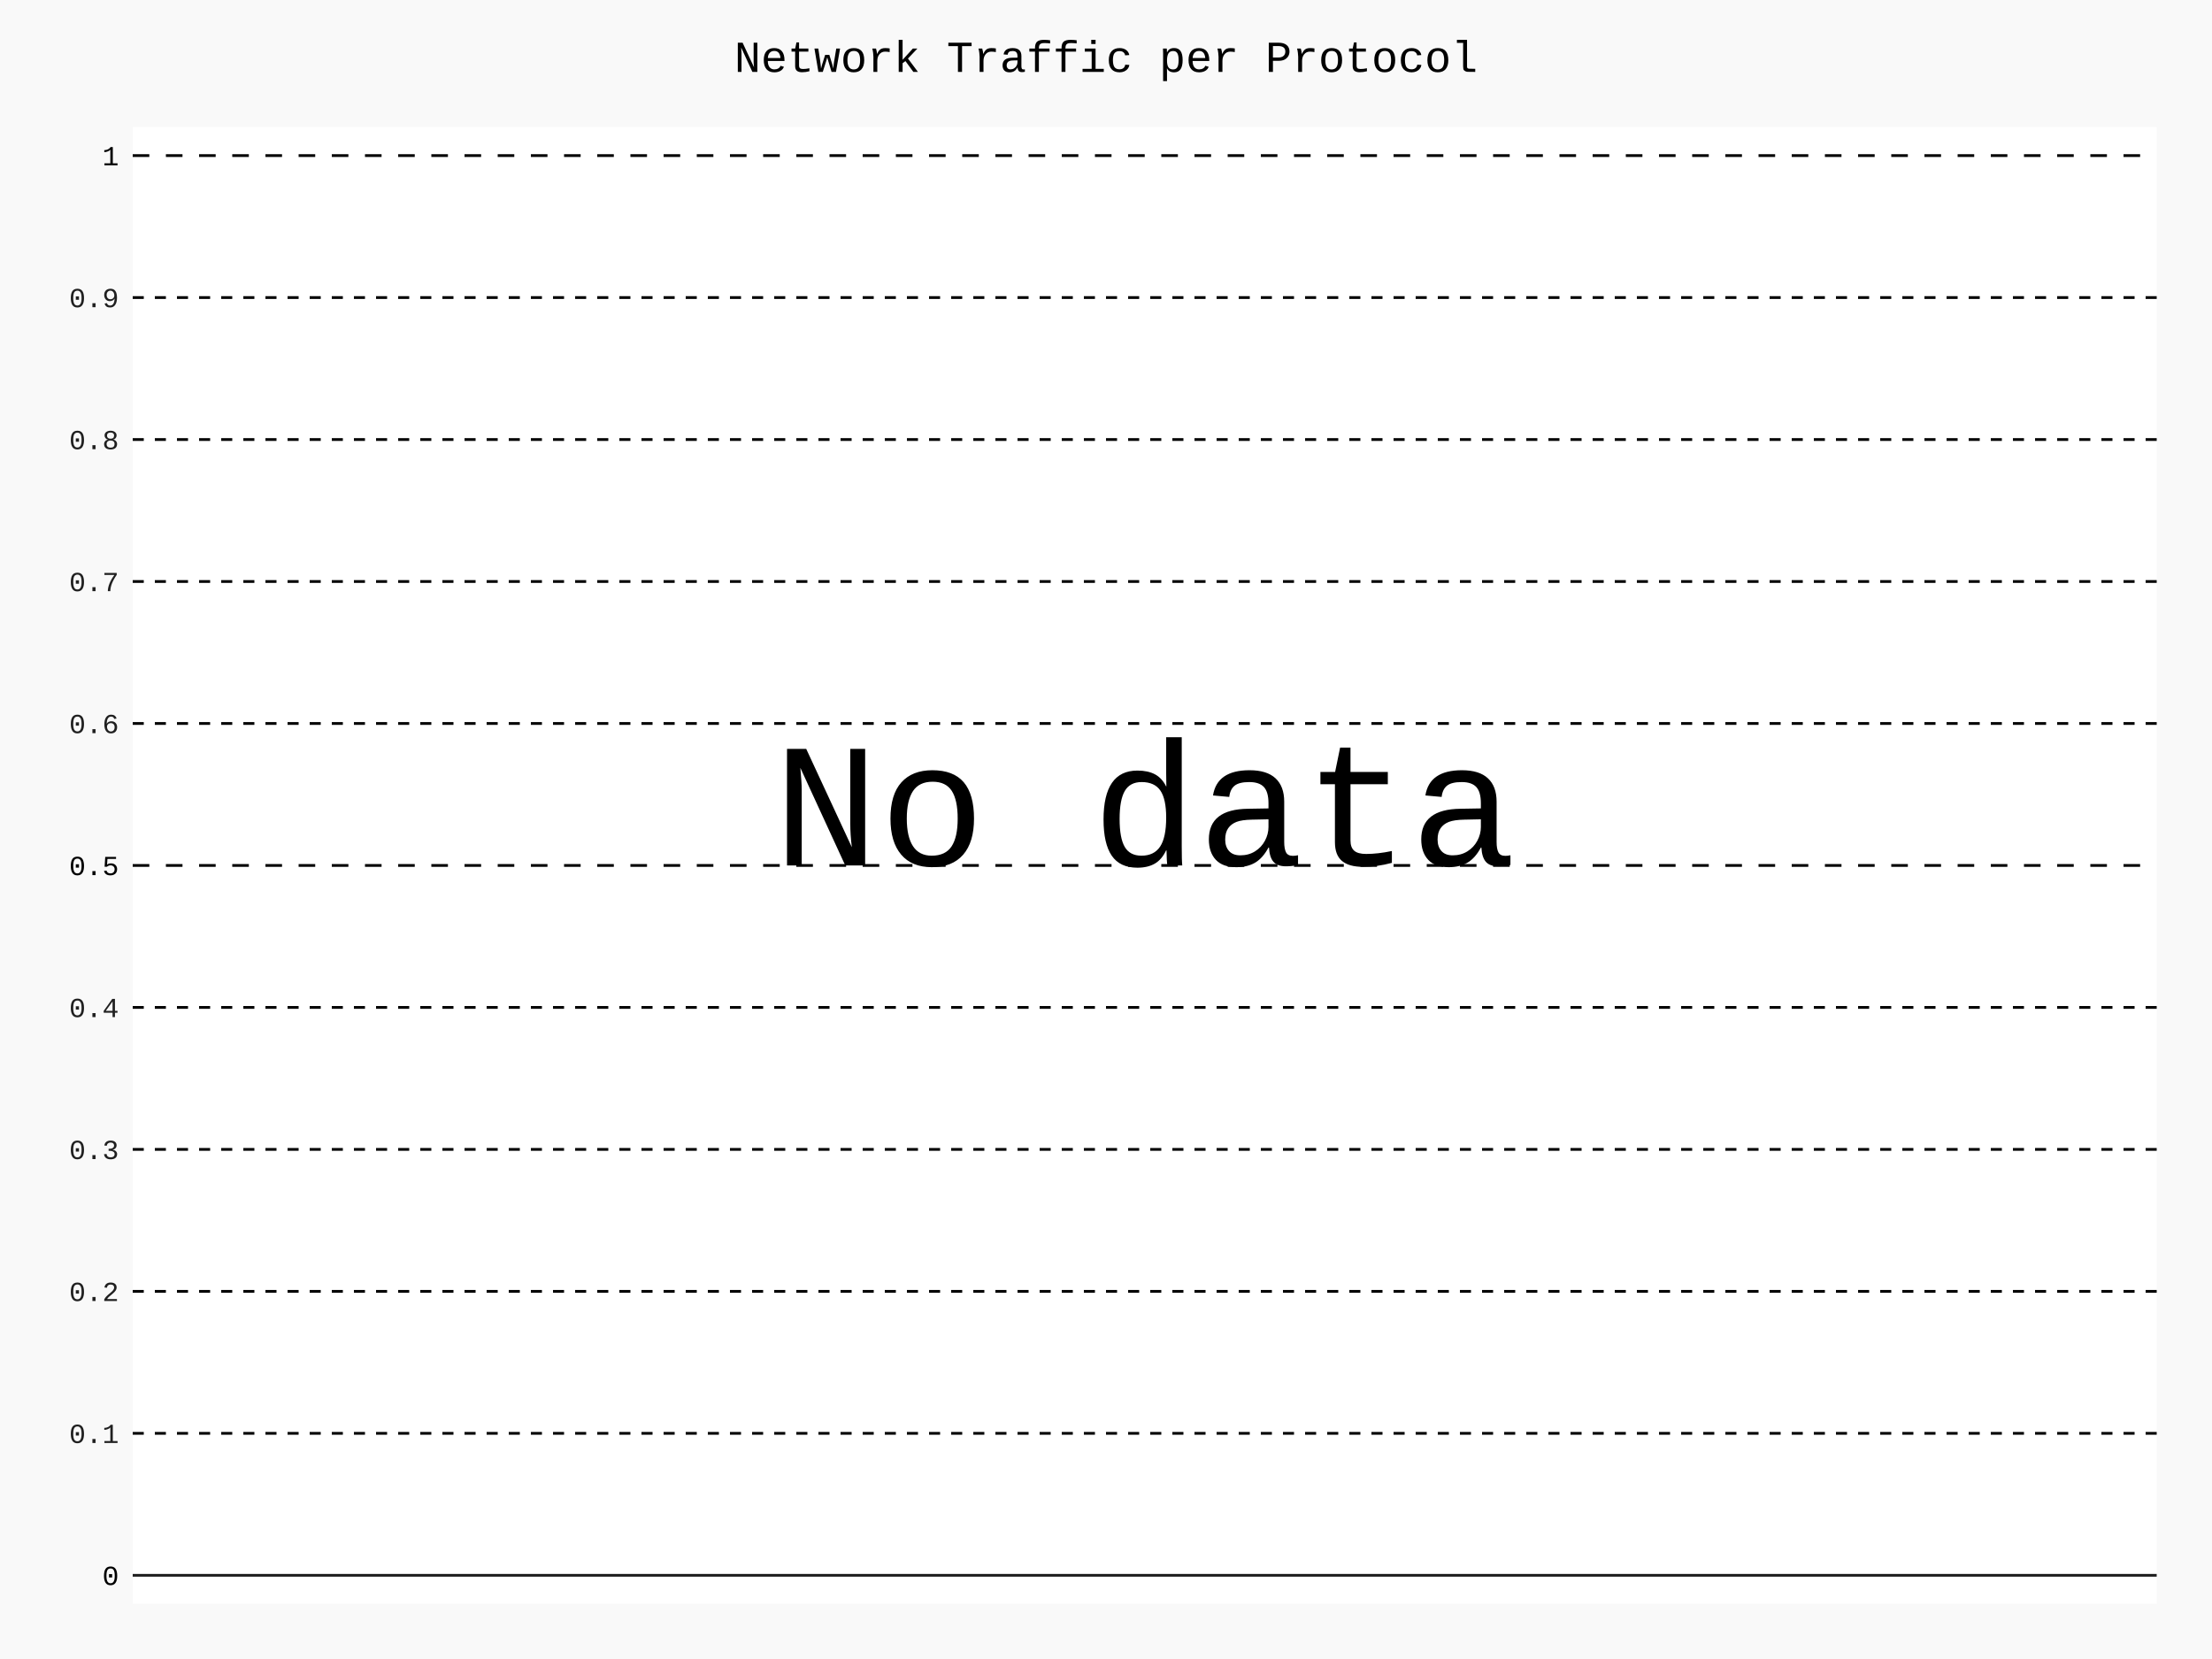
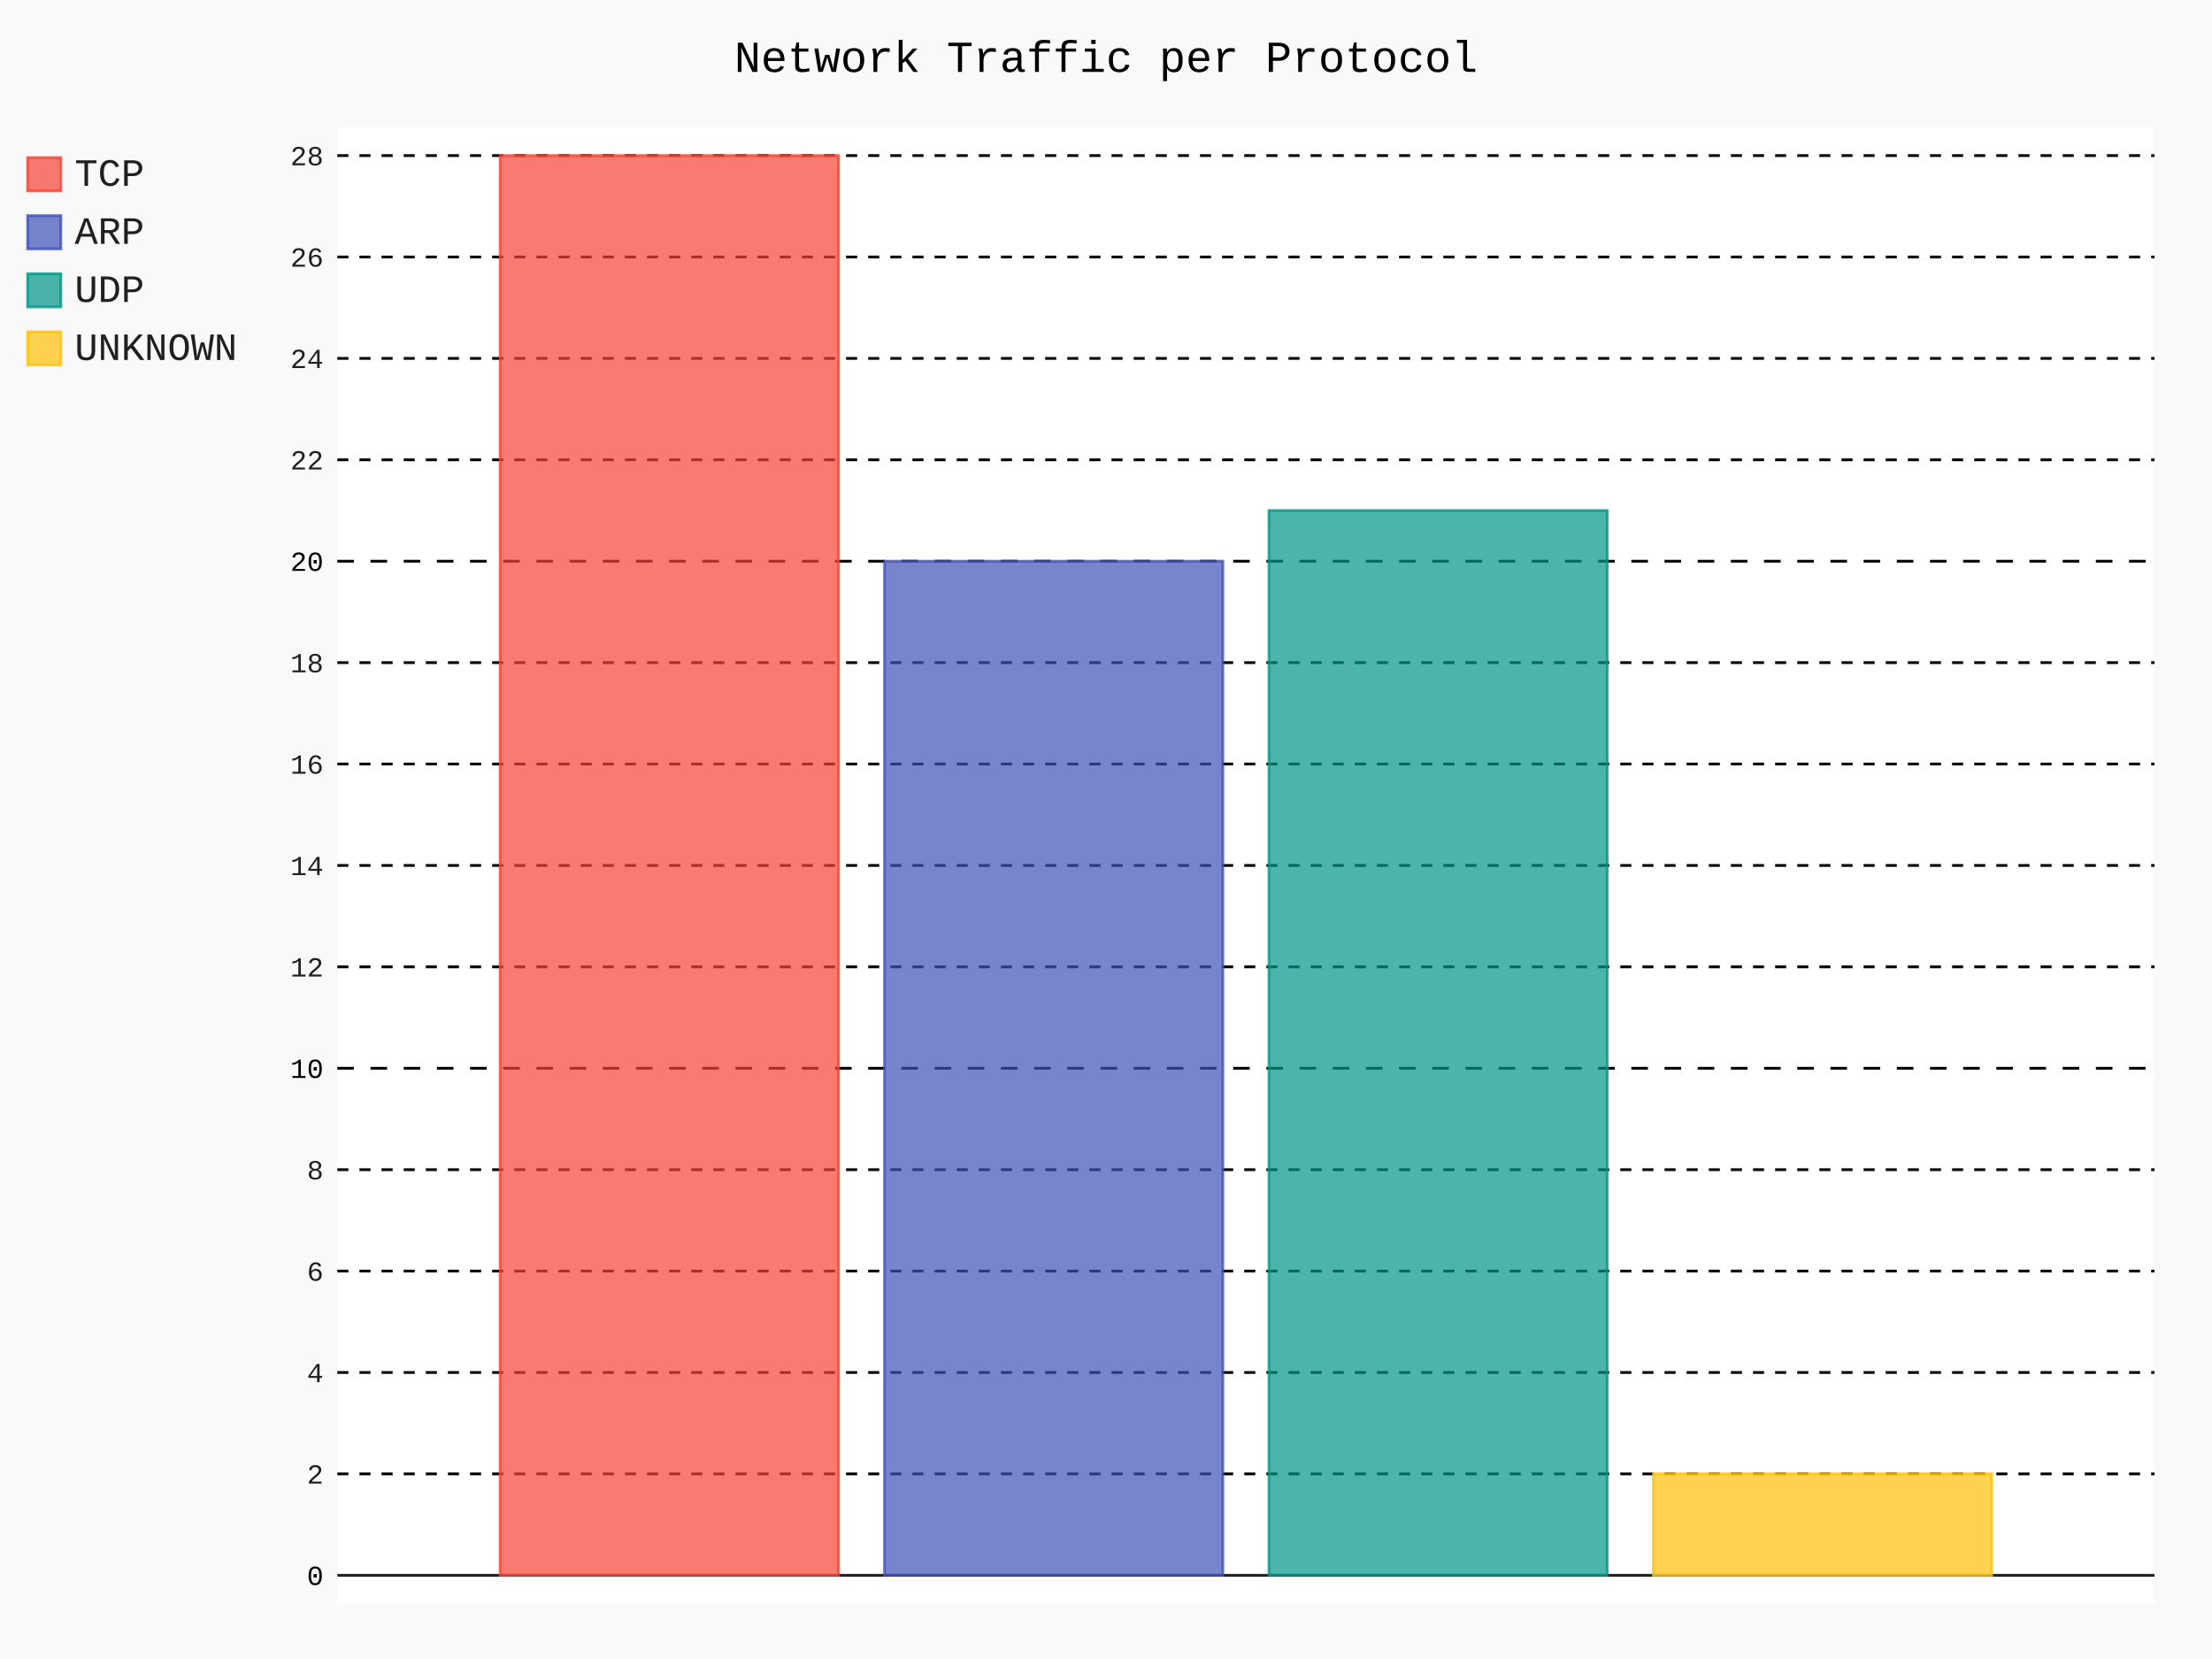
- <svg xmlns="http://www.w3.org/2000/svg" id="chart-4145d893-700c-4c2a-a9d7-cd493a4ad8ee" class="pygal-chart" viewBox="0 0 800 600">
+ <svg xmlns="http://www.w3.org/2000/svg" id="chart-0bfc311b-9c9d-46be-a45c-e17e9c12d464" class="pygal-chart" viewBox="0 0 800 600">
  <defs>
-     <style type="text/css">#chart-4145d893-700c-4c2a-a9d7-cd493a4ad8ee{-webkit-user-select:none;-webkit-font-smoothing:antialiased;font-family:Consolas,"Liberation Mono",Menlo,Courier,monospace}#chart-4145d893-700c-4c2a-a9d7-cd493a4ad8ee .title{font-family:Consolas,"Liberation Mono",Menlo,Courier,monospace;font-size:16px}#chart-4145d893-700c-4c2a-a9d7-cd493a4ad8ee .legends .legend text{font-family:Consolas,"Liberation Mono",Menlo,Courier,monospace;font-size:14px}#chart-4145d893-700c-4c2a-a9d7-cd493a4ad8ee .axis text{font-family:Consolas,"Liberation Mono",Menlo,Courier,monospace;font-size:10px}#chart-4145d893-700c-4c2a-a9d7-cd493a4ad8ee .axis text.major{font-family:Consolas,"Liberation Mono",Menlo,Courier,monospace;font-size:10px}#chart-4145d893-700c-4c2a-a9d7-cd493a4ad8ee .text-overlay text.value{font-family:Consolas,"Liberation Mono",Menlo,Courier,monospace;font-size:16px}#chart-4145d893-700c-4c2a-a9d7-cd493a4ad8ee .text-overlay text.label{font-family:Consolas,"Liberation Mono",Menlo,Courier,monospace;font-size:10px}#chart-4145d893-700c-4c2a-a9d7-cd493a4ad8ee .tooltip{font-family:Consolas,"Liberation Mono",Menlo,Courier,monospace;font-size:14px}#chart-4145d893-700c-4c2a-a9d7-cd493a4ad8ee text.no_data{font-family:Consolas,"Liberation Mono",Menlo,Courier,monospace;font-size:64px}
- #chart-4145d893-700c-4c2a-a9d7-cd493a4ad8ee{background-color:rgba(249,249,249,1)}#chart-4145d893-700c-4c2a-a9d7-cd493a4ad8ee path,#chart-4145d893-700c-4c2a-a9d7-cd493a4ad8ee line,#chart-4145d893-700c-4c2a-a9d7-cd493a4ad8ee rect,#chart-4145d893-700c-4c2a-a9d7-cd493a4ad8ee circle{-webkit-transition:150ms;-moz-transition:150ms;transition:150ms}#chart-4145d893-700c-4c2a-a9d7-cd493a4ad8ee .graph &gt; .background{fill:rgba(249,249,249,1)}#chart-4145d893-700c-4c2a-a9d7-cd493a4ad8ee .plot &gt; .background{fill:rgba(255,255,255,1)}#chart-4145d893-700c-4c2a-a9d7-cd493a4ad8ee .graph{fill:rgba(0,0,0,.87)}#chart-4145d893-700c-4c2a-a9d7-cd493a4ad8ee text.no_data{fill:rgba(0,0,0,1)}#chart-4145d893-700c-4c2a-a9d7-cd493a4ad8ee .title{fill:rgba(0,0,0,1)}#chart-4145d893-700c-4c2a-a9d7-cd493a4ad8ee .legends .legend text{fill:rgba(0,0,0,.87)}#chart-4145d893-700c-4c2a-a9d7-cd493a4ad8ee .legends .legend:hover text{fill:rgba(0,0,0,1)}#chart-4145d893-700c-4c2a-a9d7-cd493a4ad8ee .axis .line{stroke:rgba(0,0,0,1)}#chart-4145d893-700c-4c2a-a9d7-cd493a4ad8ee .axis .guide.line{stroke:rgba(0,0,0,.54)}#chart-4145d893-700c-4c2a-a9d7-cd493a4ad8ee .axis .major.line{stroke:rgba(0,0,0,.87)}#chart-4145d893-700c-4c2a-a9d7-cd493a4ad8ee .axis text.major{fill:rgba(0,0,0,1)}#chart-4145d893-700c-4c2a-a9d7-cd493a4ad8ee .axis.y .guides:hover .guide.line,#chart-4145d893-700c-4c2a-a9d7-cd493a4ad8ee .line-graph .axis.x .guides:hover .guide.line,#chart-4145d893-700c-4c2a-a9d7-cd493a4ad8ee .stackedline-graph .axis.x .guides:hover .guide.line,#chart-4145d893-700c-4c2a-a9d7-cd493a4ad8ee .xy-graph .axis.x .guides:hover .guide.line{stroke:rgba(0,0,0,1)}#chart-4145d893-700c-4c2a-a9d7-cd493a4ad8ee .axis .guides:hover text{fill:rgba(0,0,0,1)}#chart-4145d893-700c-4c2a-a9d7-cd493a4ad8ee .reactive{fill-opacity:.7;stroke-opacity:.8;stroke-width:1}#chart-4145d893-700c-4c2a-a9d7-cd493a4ad8ee .ci{stroke:rgba(0,0,0,.87)}#chart-4145d893-700c-4c2a-a9d7-cd493a4ad8ee .reactive.active,#chart-4145d893-700c-4c2a-a9d7-cd493a4ad8ee .active .reactive{fill-opacity:.8;stroke-opacity:.9;stroke-width:4}#chart-4145d893-700c-4c2a-a9d7-cd493a4ad8ee .ci .reactive.active{stroke-width:1.5}#chart-4145d893-700c-4c2a-a9d7-cd493a4ad8ee .series text{fill:rgba(0,0,0,1)}#chart-4145d893-700c-4c2a-a9d7-cd493a4ad8ee .tooltip rect{fill:rgba(255,255,255,1);stroke:rgba(0,0,0,1);-webkit-transition:opacity 150ms;-moz-transition:opacity 150ms;transition:opacity 150ms}#chart-4145d893-700c-4c2a-a9d7-cd493a4ad8ee .tooltip .label{fill:rgba(0,0,0,.87)}#chart-4145d893-700c-4c2a-a9d7-cd493a4ad8ee .tooltip .label{fill:rgba(0,0,0,.87)}#chart-4145d893-700c-4c2a-a9d7-cd493a4ad8ee .tooltip .legend{font-size:.8em;fill:rgba(0,0,0,.54)}#chart-4145d893-700c-4c2a-a9d7-cd493a4ad8ee .tooltip .x_label{font-size:.6em;fill:rgba(0,0,0,1)}#chart-4145d893-700c-4c2a-a9d7-cd493a4ad8ee .tooltip .xlink{font-size:.5em;text-decoration:underline}#chart-4145d893-700c-4c2a-a9d7-cd493a4ad8ee .tooltip .value{font-size:1.5em}#chart-4145d893-700c-4c2a-a9d7-cd493a4ad8ee .bound{font-size:.5em}#chart-4145d893-700c-4c2a-a9d7-cd493a4ad8ee .max-value{font-size:.75em;fill:rgba(0,0,0,.54)}#chart-4145d893-700c-4c2a-a9d7-cd493a4ad8ee .map-element{fill:rgba(255,255,255,1);stroke:rgba(0,0,0,.54) !important}#chart-4145d893-700c-4c2a-a9d7-cd493a4ad8ee .map-element .reactive{fill-opacity:inherit;stroke-opacity:inherit}
- #chart-4145d893-700c-4c2a-a9d7-cd493a4ad8ee text.no_data{text-anchor:middle}#chart-4145d893-700c-4c2a-a9d7-cd493a4ad8ee .guide.line{fill:none}#chart-4145d893-700c-4c2a-a9d7-cd493a4ad8ee .centered{text-anchor:middle}#chart-4145d893-700c-4c2a-a9d7-cd493a4ad8ee .title{text-anchor:middle}#chart-4145d893-700c-4c2a-a9d7-cd493a4ad8ee .legends .legend text{fill-opacity:1}#chart-4145d893-700c-4c2a-a9d7-cd493a4ad8ee .axis.x text{text-anchor:middle}#chart-4145d893-700c-4c2a-a9d7-cd493a4ad8ee .axis.x:not(.web) text[transform]{text-anchor:start}#chart-4145d893-700c-4c2a-a9d7-cd493a4ad8ee .axis.x:not(.web) text[transform].backwards{text-anchor:end}#chart-4145d893-700c-4c2a-a9d7-cd493a4ad8ee .axis.y text{text-anchor:end}#chart-4145d893-700c-4c2a-a9d7-cd493a4ad8ee .axis.y text[transform].backwards{text-anchor:start}#chart-4145d893-700c-4c2a-a9d7-cd493a4ad8ee .axis.y2 text{text-anchor:start}#chart-4145d893-700c-4c2a-a9d7-cd493a4ad8ee .axis.y2 text[transform].backwards{text-anchor:end}#chart-4145d893-700c-4c2a-a9d7-cd493a4ad8ee .axis .guide.line{stroke-dasharray:4,4;stroke:black}#chart-4145d893-700c-4c2a-a9d7-cd493a4ad8ee .axis .major.guide.line{stroke-dasharray:6,6;stroke:black}#chart-4145d893-700c-4c2a-a9d7-cd493a4ad8ee .horizontal .axis.y .guide.line,#chart-4145d893-700c-4c2a-a9d7-cd493a4ad8ee .horizontal .axis.y2 .guide.line,#chart-4145d893-700c-4c2a-a9d7-cd493a4ad8ee .vertical .axis.x .guide.line{opacity:0}#chart-4145d893-700c-4c2a-a9d7-cd493a4ad8ee .horizontal .axis.always_show .guide.line,#chart-4145d893-700c-4c2a-a9d7-cd493a4ad8ee .vertical .axis.always_show .guide.line{opacity:1 !important}#chart-4145d893-700c-4c2a-a9d7-cd493a4ad8ee .axis.y .guides:hover .guide.line,#chart-4145d893-700c-4c2a-a9d7-cd493a4ad8ee .axis.y2 .guides:hover .guide.line,#chart-4145d893-700c-4c2a-a9d7-cd493a4ad8ee .axis.x .guides:hover .guide.line{opacity:1}#chart-4145d893-700c-4c2a-a9d7-cd493a4ad8ee .axis .guides:hover text{opacity:1}#chart-4145d893-700c-4c2a-a9d7-cd493a4ad8ee .nofill{fill:none}#chart-4145d893-700c-4c2a-a9d7-cd493a4ad8ee .subtle-fill{fill-opacity:.2}#chart-4145d893-700c-4c2a-a9d7-cd493a4ad8ee .dot{stroke-width:1px;fill-opacity:1;stroke-opacity:1}#chart-4145d893-700c-4c2a-a9d7-cd493a4ad8ee .dot.active{stroke-width:5px}#chart-4145d893-700c-4c2a-a9d7-cd493a4ad8ee .dot.negative{fill:transparent}#chart-4145d893-700c-4c2a-a9d7-cd493a4ad8ee text,#chart-4145d893-700c-4c2a-a9d7-cd493a4ad8ee tspan{stroke:none !important}#chart-4145d893-700c-4c2a-a9d7-cd493a4ad8ee .series text.active{opacity:1}#chart-4145d893-700c-4c2a-a9d7-cd493a4ad8ee .tooltip rect{fill-opacity:.95;stroke-width:.5}#chart-4145d893-700c-4c2a-a9d7-cd493a4ad8ee .tooltip text{fill-opacity:1}#chart-4145d893-700c-4c2a-a9d7-cd493a4ad8ee .showable{visibility:hidden}#chart-4145d893-700c-4c2a-a9d7-cd493a4ad8ee .showable.shown{visibility:visible}#chart-4145d893-700c-4c2a-a9d7-cd493a4ad8ee .gauge-background{fill:rgba(229,229,229,1);stroke:none}#chart-4145d893-700c-4c2a-a9d7-cd493a4ad8ee .bg-lines{stroke:rgba(249,249,249,1);stroke-width:2px}</style>
+     <style type="text/css">#chart-0bfc311b-9c9d-46be-a45c-e17e9c12d464{-webkit-user-select:none;-webkit-font-smoothing:antialiased;font-family:Consolas,"Liberation Mono",Menlo,Courier,monospace}#chart-0bfc311b-9c9d-46be-a45c-e17e9c12d464 .title{font-family:Consolas,"Liberation Mono",Menlo,Courier,monospace;font-size:16px}#chart-0bfc311b-9c9d-46be-a45c-e17e9c12d464 .legends .legend text{font-family:Consolas,"Liberation Mono",Menlo,Courier,monospace;font-size:14px}#chart-0bfc311b-9c9d-46be-a45c-e17e9c12d464 .axis text{font-family:Consolas,"Liberation Mono",Menlo,Courier,monospace;font-size:10px}#chart-0bfc311b-9c9d-46be-a45c-e17e9c12d464 .axis text.major{font-family:Consolas,"Liberation Mono",Menlo,Courier,monospace;font-size:10px}#chart-0bfc311b-9c9d-46be-a45c-e17e9c12d464 .text-overlay text.value{font-family:Consolas,"Liberation Mono",Menlo,Courier,monospace;font-size:16px}#chart-0bfc311b-9c9d-46be-a45c-e17e9c12d464 .text-overlay text.label{font-family:Consolas,"Liberation Mono",Menlo,Courier,monospace;font-size:10px}#chart-0bfc311b-9c9d-46be-a45c-e17e9c12d464 .tooltip{font-family:Consolas,"Liberation Mono",Menlo,Courier,monospace;font-size:14px}#chart-0bfc311b-9c9d-46be-a45c-e17e9c12d464 text.no_data{font-family:Consolas,"Liberation Mono",Menlo,Courier,monospace;font-size:64px}
+ #chart-0bfc311b-9c9d-46be-a45c-e17e9c12d464{background-color:rgba(249,249,249,1)}#chart-0bfc311b-9c9d-46be-a45c-e17e9c12d464 path,#chart-0bfc311b-9c9d-46be-a45c-e17e9c12d464 line,#chart-0bfc311b-9c9d-46be-a45c-e17e9c12d464 rect,#chart-0bfc311b-9c9d-46be-a45c-e17e9c12d464 circle{-webkit-transition:150ms;-moz-transition:150ms;transition:150ms}#chart-0bfc311b-9c9d-46be-a45c-e17e9c12d464 .graph &gt; .background{fill:rgba(249,249,249,1)}#chart-0bfc311b-9c9d-46be-a45c-e17e9c12d464 .plot &gt; .background{fill:rgba(255,255,255,1)}#chart-0bfc311b-9c9d-46be-a45c-e17e9c12d464 .graph{fill:rgba(0,0,0,.87)}#chart-0bfc311b-9c9d-46be-a45c-e17e9c12d464 text.no_data{fill:rgba(0,0,0,1)}#chart-0bfc311b-9c9d-46be-a45c-e17e9c12d464 .title{fill:rgba(0,0,0,1)}#chart-0bfc311b-9c9d-46be-a45c-e17e9c12d464 .legends .legend text{fill:rgba(0,0,0,.87)}#chart-0bfc311b-9c9d-46be-a45c-e17e9c12d464 .legends .legend:hover text{fill:rgba(0,0,0,1)}#chart-0bfc311b-9c9d-46be-a45c-e17e9c12d464 .axis .line{stroke:rgba(0,0,0,1)}#chart-0bfc311b-9c9d-46be-a45c-e17e9c12d464 .axis .guide.line{stroke:rgba(0,0,0,.54)}#chart-0bfc311b-9c9d-46be-a45c-e17e9c12d464 .axis .major.line{stroke:rgba(0,0,0,.87)}#chart-0bfc311b-9c9d-46be-a45c-e17e9c12d464 .axis text.major{fill:rgba(0,0,0,1)}#chart-0bfc311b-9c9d-46be-a45c-e17e9c12d464 .axis.y .guides:hover .guide.line,#chart-0bfc311b-9c9d-46be-a45c-e17e9c12d464 .line-graph .axis.x .guides:hover .guide.line,#chart-0bfc311b-9c9d-46be-a45c-e17e9c12d464 .stackedline-graph .axis.x .guides:hover .guide.line,#chart-0bfc311b-9c9d-46be-a45c-e17e9c12d464 .xy-graph .axis.x .guides:hover .guide.line{stroke:rgba(0,0,0,1)}#chart-0bfc311b-9c9d-46be-a45c-e17e9c12d464 .axis .guides:hover text{fill:rgba(0,0,0,1)}#chart-0bfc311b-9c9d-46be-a45c-e17e9c12d464 .reactive{fill-opacity:.7;stroke-opacity:.8;stroke-width:1}#chart-0bfc311b-9c9d-46be-a45c-e17e9c12d464 .ci{stroke:rgba(0,0,0,.87)}#chart-0bfc311b-9c9d-46be-a45c-e17e9c12d464 .reactive.active,#chart-0bfc311b-9c9d-46be-a45c-e17e9c12d464 .active .reactive{fill-opacity:.8;stroke-opacity:.9;stroke-width:4}#chart-0bfc311b-9c9d-46be-a45c-e17e9c12d464 .ci .reactive.active{stroke-width:1.5}#chart-0bfc311b-9c9d-46be-a45c-e17e9c12d464 .series text{fill:rgba(0,0,0,1)}#chart-0bfc311b-9c9d-46be-a45c-e17e9c12d464 .tooltip rect{fill:rgba(255,255,255,1);stroke:rgba(0,0,0,1);-webkit-transition:opacity 150ms;-moz-transition:opacity 150ms;transition:opacity 150ms}#chart-0bfc311b-9c9d-46be-a45c-e17e9c12d464 .tooltip .label{fill:rgba(0,0,0,.87)}#chart-0bfc311b-9c9d-46be-a45c-e17e9c12d464 .tooltip .label{fill:rgba(0,0,0,.87)}#chart-0bfc311b-9c9d-46be-a45c-e17e9c12d464 .tooltip .legend{font-size:.8em;fill:rgba(0,0,0,.54)}#chart-0bfc311b-9c9d-46be-a45c-e17e9c12d464 .tooltip .x_label{font-size:.6em;fill:rgba(0,0,0,1)}#chart-0bfc311b-9c9d-46be-a45c-e17e9c12d464 .tooltip .xlink{font-size:.5em;text-decoration:underline}#chart-0bfc311b-9c9d-46be-a45c-e17e9c12d464 .tooltip .value{font-size:1.5em}#chart-0bfc311b-9c9d-46be-a45c-e17e9c12d464 .bound{font-size:.5em}#chart-0bfc311b-9c9d-46be-a45c-e17e9c12d464 .max-value{font-size:.75em;fill:rgba(0,0,0,.54)}#chart-0bfc311b-9c9d-46be-a45c-e17e9c12d464 .map-element{fill:rgba(255,255,255,1);stroke:rgba(0,0,0,.54) !important}#chart-0bfc311b-9c9d-46be-a45c-e17e9c12d464 .map-element .reactive{fill-opacity:inherit;stroke-opacity:inherit}#chart-0bfc311b-9c9d-46be-a45c-e17e9c12d464 .color-0,#chart-0bfc311b-9c9d-46be-a45c-e17e9c12d464 .color-0 a:visited{stroke:#F44336;fill:#F44336}#chart-0bfc311b-9c9d-46be-a45c-e17e9c12d464 .color-1,#chart-0bfc311b-9c9d-46be-a45c-e17e9c12d464 .color-1 a:visited{stroke:#3F51B5;fill:#3F51B5}#chart-0bfc311b-9c9d-46be-a45c-e17e9c12d464 .color-2,#chart-0bfc311b-9c9d-46be-a45c-e17e9c12d464 .color-2 a:visited{stroke:#009688;fill:#009688}#chart-0bfc311b-9c9d-46be-a45c-e17e9c12d464 .color-3,#chart-0bfc311b-9c9d-46be-a45c-e17e9c12d464 .color-3 a:visited{stroke:#FFC107;fill:#FFC107}#chart-0bfc311b-9c9d-46be-a45c-e17e9c12d464 .text-overlay .color-0 text{fill:black}#chart-0bfc311b-9c9d-46be-a45c-e17e9c12d464 .text-overlay .color-1 text{fill:black}#chart-0bfc311b-9c9d-46be-a45c-e17e9c12d464 .text-overlay .color-2 text{fill:black}#chart-0bfc311b-9c9d-46be-a45c-e17e9c12d464 .text-overlay .color-3 text{fill:black}
+ #chart-0bfc311b-9c9d-46be-a45c-e17e9c12d464 text.no_data{text-anchor:middle}#chart-0bfc311b-9c9d-46be-a45c-e17e9c12d464 .guide.line{fill:none}#chart-0bfc311b-9c9d-46be-a45c-e17e9c12d464 .centered{text-anchor:middle}#chart-0bfc311b-9c9d-46be-a45c-e17e9c12d464 .title{text-anchor:middle}#chart-0bfc311b-9c9d-46be-a45c-e17e9c12d464 .legends .legend text{fill-opacity:1}#chart-0bfc311b-9c9d-46be-a45c-e17e9c12d464 .axis.x text{text-anchor:middle}#chart-0bfc311b-9c9d-46be-a45c-e17e9c12d464 .axis.x:not(.web) text[transform]{text-anchor:start}#chart-0bfc311b-9c9d-46be-a45c-e17e9c12d464 .axis.x:not(.web) text[transform].backwards{text-anchor:end}#chart-0bfc311b-9c9d-46be-a45c-e17e9c12d464 .axis.y text{text-anchor:end}#chart-0bfc311b-9c9d-46be-a45c-e17e9c12d464 .axis.y text[transform].backwards{text-anchor:start}#chart-0bfc311b-9c9d-46be-a45c-e17e9c12d464 .axis.y2 text{text-anchor:start}#chart-0bfc311b-9c9d-46be-a45c-e17e9c12d464 .axis.y2 text[transform].backwards{text-anchor:end}#chart-0bfc311b-9c9d-46be-a45c-e17e9c12d464 .axis .guide.line{stroke-dasharray:4,4;stroke:black}#chart-0bfc311b-9c9d-46be-a45c-e17e9c12d464 .axis .major.guide.line{stroke-dasharray:6,6;stroke:black}#chart-0bfc311b-9c9d-46be-a45c-e17e9c12d464 .horizontal .axis.y .guide.line,#chart-0bfc311b-9c9d-46be-a45c-e17e9c12d464 .horizontal .axis.y2 .guide.line,#chart-0bfc311b-9c9d-46be-a45c-e17e9c12d464 .vertical .axis.x .guide.line{opacity:0}#chart-0bfc311b-9c9d-46be-a45c-e17e9c12d464 .horizontal .axis.always_show .guide.line,#chart-0bfc311b-9c9d-46be-a45c-e17e9c12d464 .vertical .axis.always_show .guide.line{opacity:1 !important}#chart-0bfc311b-9c9d-46be-a45c-e17e9c12d464 .axis.y .guides:hover .guide.line,#chart-0bfc311b-9c9d-46be-a45c-e17e9c12d464 .axis.y2 .guides:hover .guide.line,#chart-0bfc311b-9c9d-46be-a45c-e17e9c12d464 .axis.x .guides:hover .guide.line{opacity:1}#chart-0bfc311b-9c9d-46be-a45c-e17e9c12d464 .axis .guides:hover text{opacity:1}#chart-0bfc311b-9c9d-46be-a45c-e17e9c12d464 .nofill{fill:none}#chart-0bfc311b-9c9d-46be-a45c-e17e9c12d464 .subtle-fill{fill-opacity:.2}#chart-0bfc311b-9c9d-46be-a45c-e17e9c12d464 .dot{stroke-width:1px;fill-opacity:1;stroke-opacity:1}#chart-0bfc311b-9c9d-46be-a45c-e17e9c12d464 .dot.active{stroke-width:5px}#chart-0bfc311b-9c9d-46be-a45c-e17e9c12d464 .dot.negative{fill:transparent}#chart-0bfc311b-9c9d-46be-a45c-e17e9c12d464 text,#chart-0bfc311b-9c9d-46be-a45c-e17e9c12d464 tspan{stroke:none !important}#chart-0bfc311b-9c9d-46be-a45c-e17e9c12d464 .series text.active{opacity:1}#chart-0bfc311b-9c9d-46be-a45c-e17e9c12d464 .tooltip rect{fill-opacity:.95;stroke-width:.5}#chart-0bfc311b-9c9d-46be-a45c-e17e9c12d464 .tooltip text{fill-opacity:1}#chart-0bfc311b-9c9d-46be-a45c-e17e9c12d464 .showable{visibility:hidden}#chart-0bfc311b-9c9d-46be-a45c-e17e9c12d464 .showable.shown{visibility:visible}#chart-0bfc311b-9c9d-46be-a45c-e17e9c12d464 .gauge-background{fill:rgba(229,229,229,1);stroke:none}#chart-0bfc311b-9c9d-46be-a45c-e17e9c12d464 .bg-lines{stroke:rgba(249,249,249,1);stroke-width:2px}</style>
  </defs>
  <g class="graph bar-graph vertical">
    <rect x="0" y="0" width="800" height="600" class="background" />
-     <g transform="translate(48, 46)" class="plot">
-       <rect x="0" y="0" width="732.0" height="534" class="background" />
+     <g transform="translate(122, 46)" class="plot">
+       <rect x="0" y="0" width="657.2" height="534" class="background" />
      <g class="axis y always_show">
        <g class="guides">
-           <path d="M0 523.731 h732" class="axis major line" />
+           <path d="M0 523.731 h657.2" class="axis major line" />
          <text x="-5" y="527.231" class="major">0</text>
        </g>
        <g class="guides">
-           <path d="M0 472.385 h732" class="guide line" />
-           <text x="-5" y="475.885" class="">0.1</text>
+           <path d="M0 487.055 h657.2" class="guide line" />
+           <text x="-5" y="490.555" class="">2</text>
        </g>
        <g class="guides">
-           <path d="M0 421.038 h732" class="guide line" />
-           <text x="-5" y="424.538" class="">0.2</text>
+           <path d="M0 450.379 h657.2" class="guide line" />
+           <text x="-5" y="453.879" class="">4</text>
        </g>
        <g class="guides">
-           <path d="M0 369.692 h732" class="guide line" />
-           <text x="-5" y="373.192" class="">0.3</text>
+           <path d="M0 413.703 h657.2" class="guide line" />
+           <text x="-5" y="417.203" class="">6</text>
        </g>
        <g class="guides">
-           <path d="M0 318.346 h732" class="guide line" />
-           <text x="-5" y="321.846" class="">0.4</text>
+           <path d="M0 377.027 h657.2" class="guide line" />
+           <text x="-5" y="380.527" class="">8</text>
        </g>
        <g class="guides">
-           <path d="M0 267 h732" class="major guide line" />
-           <text x="-5" y="270.5" class="major">0.5</text>
+           <path d="M0 340.352 h657.2" class="major guide line" />
+           <text x="-5" y="343.852" class="major">10</text>
        </g>
        <g class="guides">
-           <path d="M0 215.654 h732" class="guide line" />
-           <text x="-5" y="219.154" class="">0.6</text>
+           <path d="M0 303.676 h657.2" class="guide line" />
+           <text x="-5" y="307.176" class="">12</text>
        </g>
        <g class="guides">
-           <path d="M0 164.308 h732" class="guide line" />
-           <text x="-5" y="167.808" class="">0.7</text>
+           <path d="M0 267 h657.2" class="guide line" />
+           <text x="-5" y="270.5" class="">14</text>
        </g>
        <g class="guides">
-           <path d="M0 112.962 h732" class="guide line" />
-           <text x="-5" y="116.462" class="">0.8</text>
+           <path d="M0 230.324 h657.2" class="guide line" />
+           <text x="-5" y="233.824" class="">16</text>
        </g>
        <g class="guides">
-           <path d="M0 61.615 h732" class="guide line" />
-           <text x="-5" y="65.115" class="">0.9</text>
+           <path d="M0 193.648 h657.2" class="guide line" />
+           <text x="-5" y="197.148" class="">18</text>
        </g>
        <g class="guides">
-           <path d="M0 10.269 h732" class="major guide line" />
-           <text x="-5" y="13.769" class="major">1</text>
+           <path d="M0 156.973 h657.2" class="major guide line" />
+           <text x="-5" y="160.473" class="major">20</text>
+         </g>
+         <g class="guides">
+           <path d="M0 120.297 h657.2" class="guide line" />
+           <text x="-5" y="123.797" class="">22</text>
+         </g>
+         <g class="guides">
+           <path d="M0 83.621 h657.2" class="guide line" />
+           <text x="-5" y="87.121" class="">24</text>
+         </g>
+         <g class="guides">
+           <path d="M0 46.945 h657.2" class="guide line" />
+           <text x="-5" y="50.445" class="">26</text>
+         </g>
+         <g class="guides">
+           <path d="M0 10.269 h657.2" class="guide line" />
+           <text x="-5" y="13.769" class="">28</text>
+         </g>
+       </g>
+       <g class="series serie-0 color-0">
+         <g class="bars">
+           <g class="bar">
+             <rect x="58.895" y="10.269" rx="0" ry="0" width="122.34" height="513.462" class="rect reactive tooltip-trigger" />
+           </g>
+         </g>
+       </g>
+       <g class="series serie-1 color-1">
+         <g class="bars">
+           <g class="bar">
+             <rect x="197.918" y="156.973" rx="0" ry="0" width="122.34" height="366.758" class="rect reactive tooltip-trigger" />
+           </g>
+         </g>
+       </g>
+       <g class="series serie-2 color-2">
+         <g class="bars">
+           <g class="bar">
+             <rect x="336.941" y="138.635" rx="0" ry="0" width="122.34" height="385.096" class="rect reactive tooltip-trigger" />
+           </g>
+         </g>
+       </g>
+       <g class="series serie-3 color-3">
+         <g class="bars">
+           <g class="bar">
+             <rect x="475.964" y="487.055" rx="0" ry="0" width="122.34" height="36.676" class="rect reactive tooltip-trigger" />
+           </g>
        </g>
      </g>
    </g>
    <g class="titles">
      <text x="400.0" y="26" class="title plot_title">Network Traffic per Protocol</text>
    </g>
-     <g transform="translate(48, 46)" class="plot overlay" />
-     <g transform="translate(48, 46)" class="plot text-overlay">
-       <text x="366.0" y="267.0" class="no_data">No data</text>
+     <g transform="translate(122, 46)" class="plot overlay">
+       <g class="series serie-0 color-0" />
+       <g class="series serie-1 color-1" />
+       <g class="series serie-2 color-2" />
+       <g class="series serie-3 color-3" />
    </g>
-     <g transform="translate(48, 46)" class="plot tooltip-overlay">
+     <g transform="translate(122, 46)" class="plot text-overlay">
+       <g class="series serie-0 color-0" />
+       <g class="series serie-1 color-1" />
+       <g class="series serie-2 color-2" />
+       <g class="series serie-3 color-3" />
+     </g>
+     <g transform="translate(122, 46)" class="plot tooltip-overlay">
      <g transform="translate(0 0)" style="opacity: 0" class="tooltip">
        <rect rx="0" ry="0" width="0" height="0" class="tooltip-box" />
        <g class="text" />
      </g>
    </g>
-     <g transform="translate(10, 56)" class="legends" />
+     <g transform="translate(10, 56)" class="legends">
+       <g id="activate-serie-0" class="legend reactive activate-serie">
+         <rect x="0.0" y="1.0" width="12" height="12" class="color-0 reactive" />
+         <text x="17.0" y="11.2">TCP</text>
+       </g>
+       <g id="activate-serie-1" class="legend reactive activate-serie">
+         <rect x="0.0" y="22.0" width="12" height="12" class="color-1 reactive" />
+         <text x="17.0" y="32.2">ARP</text>
+       </g>
+       <g id="activate-serie-2" class="legend reactive activate-serie">
+         <rect x="0.0" y="43.0" width="12" height="12" class="color-2 reactive" />
+         <text x="17.0" y="53.2">UDP</text>
+       </g>
+       <g id="activate-serie-3" class="legend reactive activate-serie">
+         <rect x="0.0" y="64.0" width="12" height="12" class="color-3 reactive" />
+         <text x="17.0" y="74.2">UNKNOWN</text>
+       </g>
+     </g>
    <g transform="translate(790, 56)" class="legends" />
  </g>
</svg>
